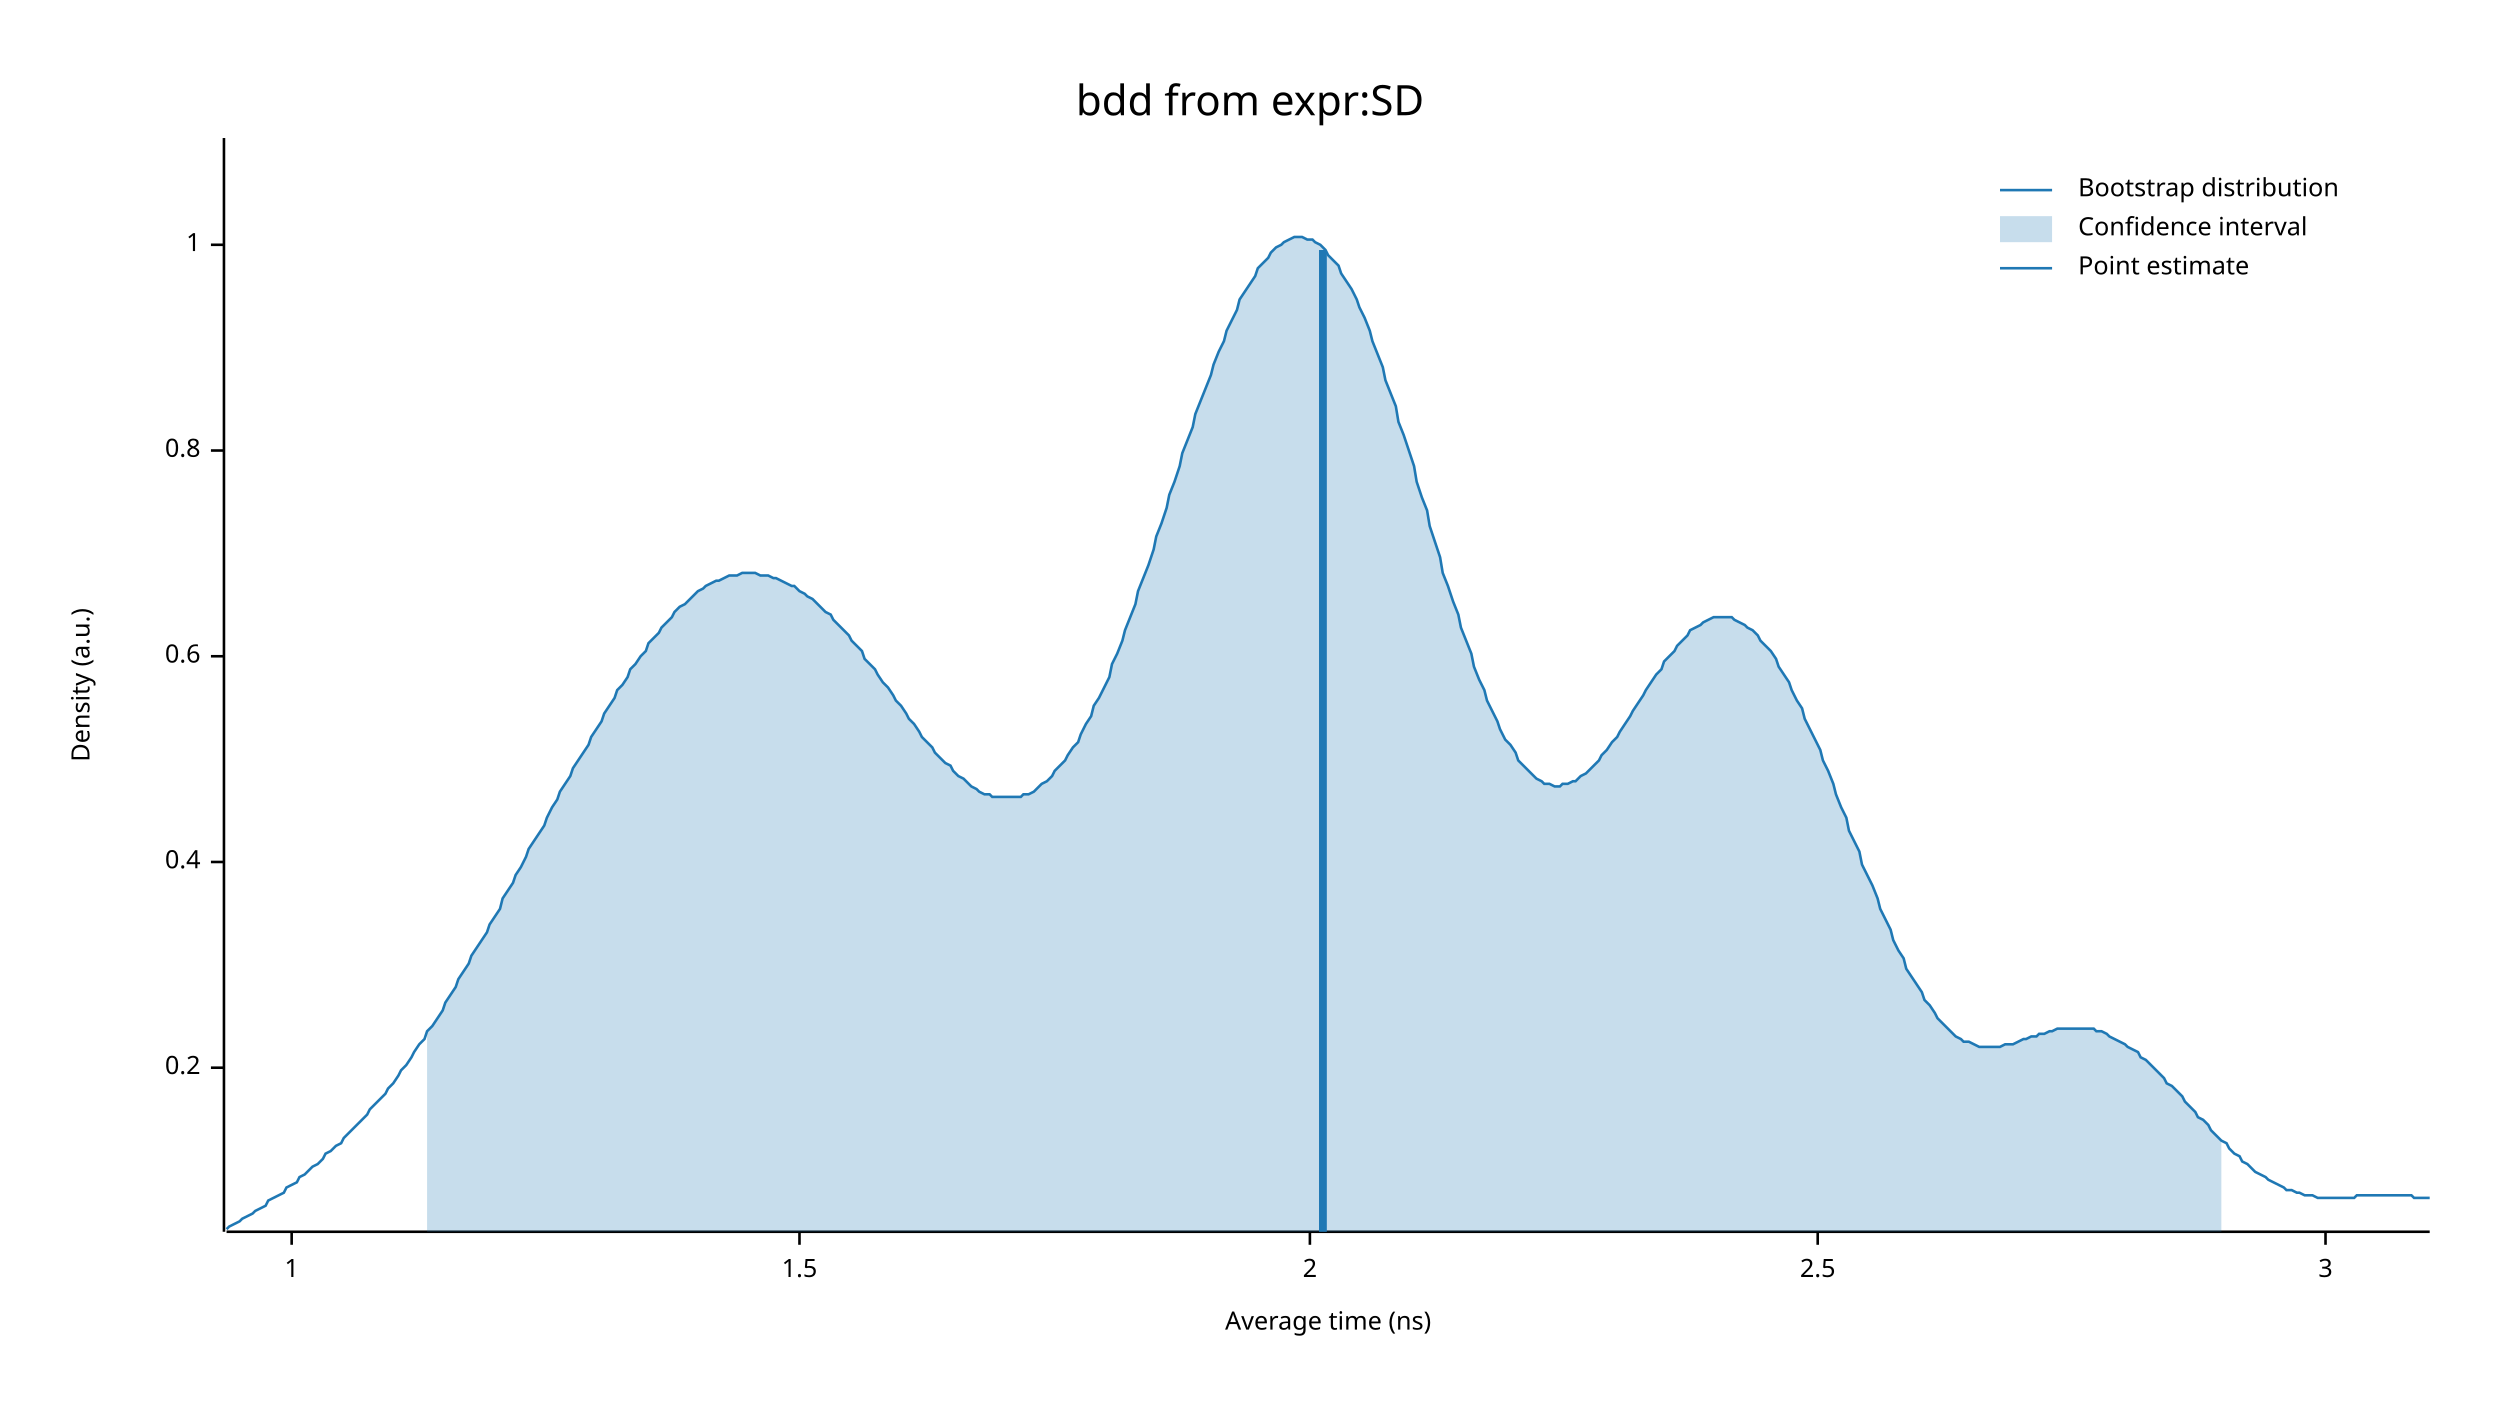
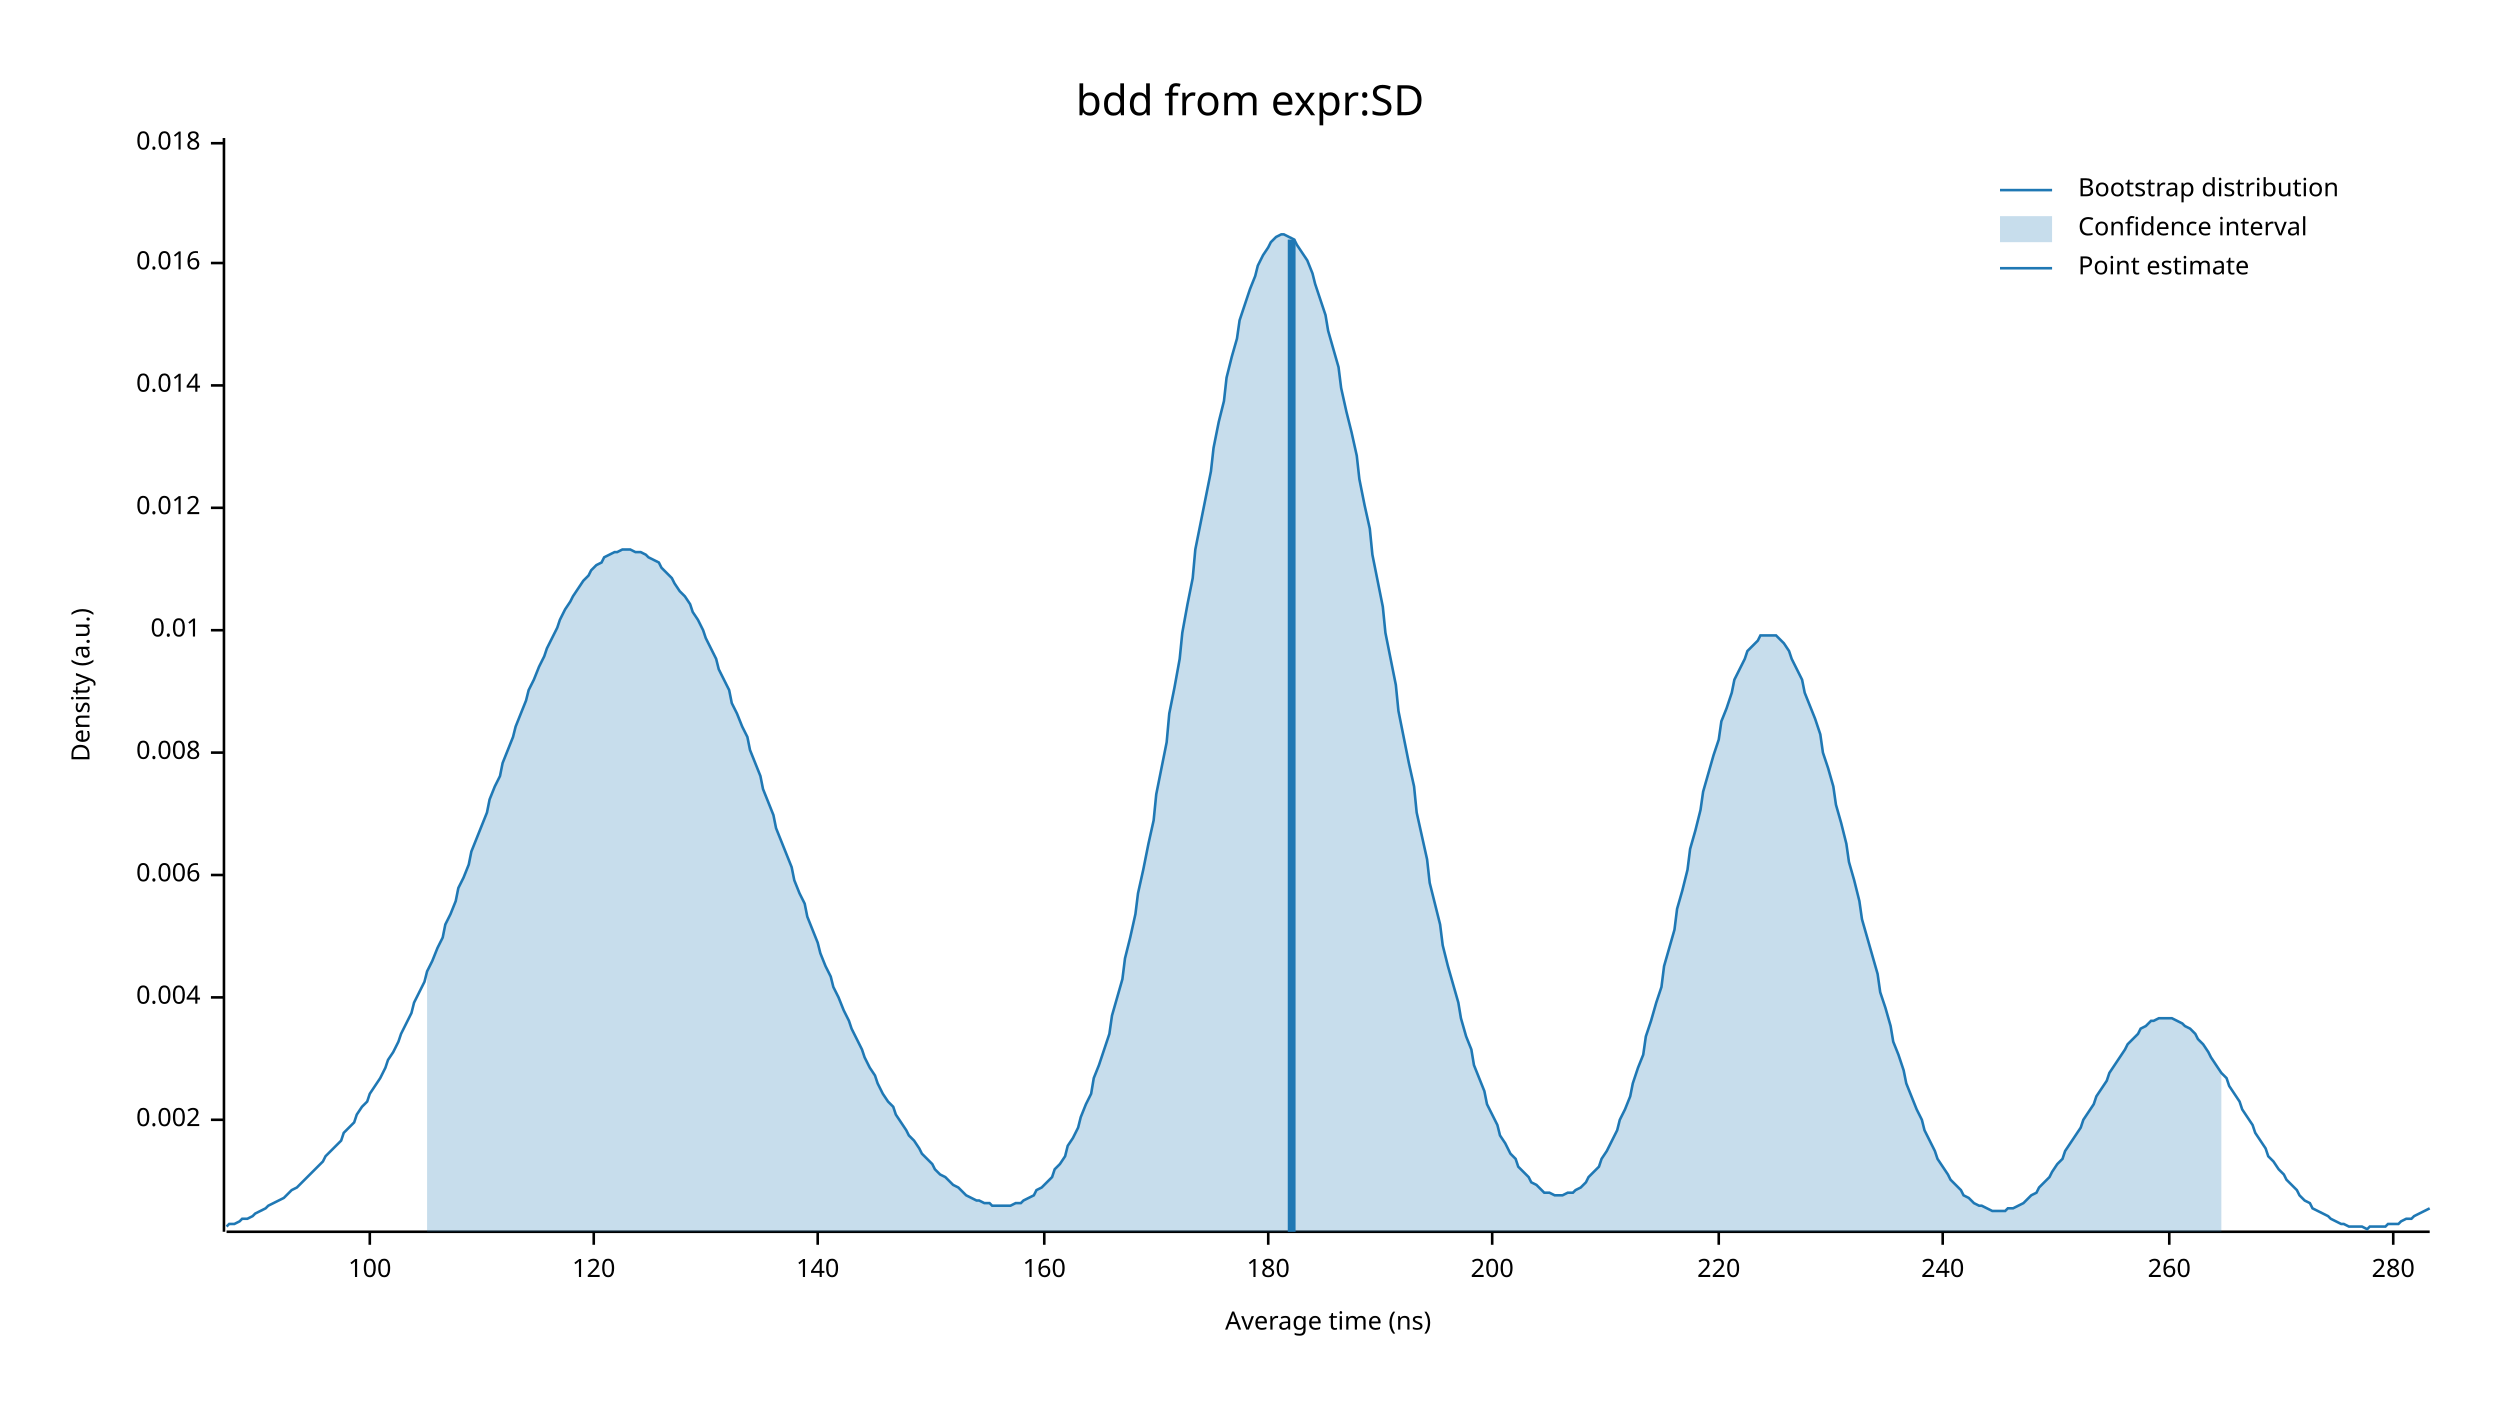
<svg xmlns="http://www.w3.org/2000/svg" width="960" height="540" viewBox="0 0 960 540">
  <text x="480" y="32" dy="0.76em" text-anchor="middle" font-family="sans-serif" font-size="16.129" opacity="1" fill="#000000">
bdd from expr:SD
</text>
  <text x="27" y="263" dy="0.76em" text-anchor="middle" font-family="sans-serif" font-size="9.677" opacity="1" fill="#000000" transform="rotate(270, 27, 263)">
Density (a.u.)
</text>
  <text x="510" y="513" dy="-0.5ex" text-anchor="middle" font-family="sans-serif" font-size="9.677" opacity="1" fill="#000000">
Average time (ns)
</text>
  <polyline fill="none" opacity="1" stroke="#000000" stroke-width="1" points="86,53 86,473 " />
-   <text x="77" y="410" dy="0.5ex" text-anchor="end" font-family="sans-serif" font-size="9.677" opacity="1" fill="#000000">
- 0.2
+   <text x="77" y="430" dy="0.5ex" text-anchor="end" font-family="sans-serif" font-size="9.677" opacity="1" fill="#000000">
+ 0.002
</text>
-   <polyline fill="none" opacity="1" stroke="#000000" stroke-width="1" points="81,410 86,410 " />
-   <text x="77" y="331" dy="0.5ex" text-anchor="end" font-family="sans-serif" font-size="9.677" opacity="1" fill="#000000">
- 0.4
+   <polyline fill="none" opacity="1" stroke="#000000" stroke-width="1" points="81,430 86,430 " />
+   <text x="77" y="383" dy="0.5ex" text-anchor="end" font-family="sans-serif" font-size="9.677" opacity="1" fill="#000000">
+ 0.004
</text>
-   <polyline fill="none" opacity="1" stroke="#000000" stroke-width="1" points="81,331 86,331 " />
-   <text x="77" y="252" dy="0.5ex" text-anchor="end" font-family="sans-serif" font-size="9.677" opacity="1" fill="#000000">
- 0.6
+   <polyline fill="none" opacity="1" stroke="#000000" stroke-width="1" points="81,383 86,383 " />
+   <text x="77" y="336" dy="0.5ex" text-anchor="end" font-family="sans-serif" font-size="9.677" opacity="1" fill="#000000">
+ 0.006
</text>
-   <polyline fill="none" opacity="1" stroke="#000000" stroke-width="1" points="81,252 86,252 " />
-   <text x="77" y="173" dy="0.5ex" text-anchor="end" font-family="sans-serif" font-size="9.677" opacity="1" fill="#000000">
- 0.8
+   <polyline fill="none" opacity="1" stroke="#000000" stroke-width="1" points="81,336 86,336 " />
+   <text x="77" y="289" dy="0.5ex" text-anchor="end" font-family="sans-serif" font-size="9.677" opacity="1" fill="#000000">
+ 0.008
</text>
-   <polyline fill="none" opacity="1" stroke="#000000" stroke-width="1" points="81,173 86,173 " />
-   <text x="77" y="94" dy="0.5ex" text-anchor="end" font-family="sans-serif" font-size="9.677" opacity="1" fill="#000000">
- 1
+   <polyline fill="none" opacity="1" stroke="#000000" stroke-width="1" points="81,289 86,289 " />
+   <text x="77" y="242" dy="0.5ex" text-anchor="end" font-family="sans-serif" font-size="9.677" opacity="1" fill="#000000">
+ 0.01
</text>
-   <polyline fill="none" opacity="1" stroke="#000000" stroke-width="1" points="81,94 86,94 " />
+   <polyline fill="none" opacity="1" stroke="#000000" stroke-width="1" points="81,242 86,242 " />
+   <text x="77" y="195" dy="0.5ex" text-anchor="end" font-family="sans-serif" font-size="9.677" opacity="1" fill="#000000">
+ 0.012
+ </text>
+   <polyline fill="none" opacity="1" stroke="#000000" stroke-width="1" points="81,195 86,195 " />
+   <text x="77" y="148" dy="0.5ex" text-anchor="end" font-family="sans-serif" font-size="9.677" opacity="1" fill="#000000">
+ 0.014
+ </text>
+   <polyline fill="none" opacity="1" stroke="#000000" stroke-width="1" points="81,148 86,148 " />
+   <text x="77" y="101" dy="0.5ex" text-anchor="end" font-family="sans-serif" font-size="9.677" opacity="1" fill="#000000">
+ 0.016
+ </text>
+   <polyline fill="none" opacity="1" stroke="#000000" stroke-width="1" points="81,101 86,101 " />
+   <text x="77" y="55" dy="0.5ex" text-anchor="end" font-family="sans-serif" font-size="9.677" opacity="1" fill="#000000">
+ 0.018
+ </text>
+   <polyline fill="none" opacity="1" stroke="#000000" stroke-width="1" points="81,55 86,55 " />
  <polyline fill="none" opacity="1" stroke="#000000" stroke-width="1" points="87,473 933,473 " />
-   <text x="112" y="483" dy="0.76em" text-anchor="middle" font-family="sans-serif" font-size="9.677" opacity="1" fill="#000000">
- 1
+   <text x="142" y="483" dy="0.76em" text-anchor="middle" font-family="sans-serif" font-size="9.677" opacity="1" fill="#000000">
+ 100
</text>
-   <polyline fill="none" opacity="1" stroke="#000000" stroke-width="1" points="112,473 112,478 " />
-   <text x="307" y="483" dy="0.76em" text-anchor="middle" font-family="sans-serif" font-size="9.677" opacity="1" fill="#000000">
- 1.5
+   <polyline fill="none" opacity="1" stroke="#000000" stroke-width="1" points="142,473 142,478 " />
+   <text x="228" y="483" dy="0.76em" text-anchor="middle" font-family="sans-serif" font-size="9.677" opacity="1" fill="#000000">
+ 120
</text>
-   <polyline fill="none" opacity="1" stroke="#000000" stroke-width="1" points="307,473 307,478 " />
-   <text x="503" y="483" dy="0.76em" text-anchor="middle" font-family="sans-serif" font-size="9.677" opacity="1" fill="#000000">
- 2
+   <polyline fill="none" opacity="1" stroke="#000000" stroke-width="1" points="228,473 228,478 " />
+   <text x="314" y="483" dy="0.76em" text-anchor="middle" font-family="sans-serif" font-size="9.677" opacity="1" fill="#000000">
+ 140
</text>
-   <polyline fill="none" opacity="1" stroke="#000000" stroke-width="1" points="503,473 503,478 " />
-   <text x="698" y="483" dy="0.76em" text-anchor="middle" font-family="sans-serif" font-size="9.677" opacity="1" fill="#000000">
- 2.5
+   <polyline fill="none" opacity="1" stroke="#000000" stroke-width="1" points="314,473 314,478 " />
+   <text x="401" y="483" dy="0.76em" text-anchor="middle" font-family="sans-serif" font-size="9.677" opacity="1" fill="#000000">
+ 160
</text>
-   <polyline fill="none" opacity="1" stroke="#000000" stroke-width="1" points="698,473 698,478 " />
-   <text x="893" y="483" dy="0.76em" text-anchor="middle" font-family="sans-serif" font-size="9.677" opacity="1" fill="#000000">
- 3
+   <polyline fill="none" opacity="1" stroke="#000000" stroke-width="1" points="401,473 401,478 " />
+   <text x="487" y="483" dy="0.76em" text-anchor="middle" font-family="sans-serif" font-size="9.677" opacity="1" fill="#000000">
+ 180
</text>
-   <polyline fill="none" opacity="1" stroke="#000000" stroke-width="1" points="893,473 893,478 " />
-   <polyline fill="none" opacity="1" stroke="#1F78B4" stroke-width="1" points="87,472 88,471 90,470 92,469 93,468 95,467 97,466 98,465 100,464 102,463 103,461 105,460 107,459 109,458 110,456 112,455 114,454 115,452 117,451 119,449 120,448 122,447 124,445 125,443 127,442 129,440 131,439 132,437 134,435 136,433 137,432 139,430 141,428 142,426 144,424 146,422 148,420 149,418 151,416 153,413 154,411 156,409 158,406 159,404 161,401 163,399 164,396 166,394 168,391 170,388 171,385 173,382 175,379 176,376 178,373 180,370 181,367 183,364 185,361 187,358 188,355 190,352 192,349 193,345 195,342 197,339 198,336 200,333 202,329 203,326 205,323 207,320 209,317 210,314 212,310 214,307 215,304 217,301 219,298 220,295 222,292 224,289 226,286 227,283 229,280 231,277 232,274 234,271 236,268 237,265 239,263 241,260 242,257 244,255 246,252 248,250 249,247 251,245 253,243 254,241 256,239 258,237 259,235 261,233 263,232 265,230 266,229 268,227 270,226 271,225 273,224 275,223 276,223 278,222 280,221 281,221 283,221 285,220 287,220 288,220 290,220 292,221 293,221 295,221 297,222 298,222 300,223 302,224 304,225 305,225 307,227 309,228 310,229 312,230 314,232 315,233 317,235 319,236 320,238 322,240 324,242 326,244 327,246 329,248 331,250 332,253 334,255 336,257 337,259 339,262 341,264 343,267 344,269 346,271 348,274 349,276 351,278 353,281 354,283 356,285 358,287 359,289 361,291 363,293 365,294 366,296 368,298 370,299 371,300 373,302 375,303 376,304 378,305 380,305 381,306 383,306 385,306 387,306 388,306 390,306 392,306 393,305 395,305 397,304 398,303 400,301 402,300 404,298 405,296 407,294 409,292 410,290 412,287 414,285 415,282 417,278 419,275 420,271 422,268 424,264 426,260 427,255 429,251 431,246 432,242 434,237 436,232 437,227 439,222 441,217 443,211 444,206 446,201 448,195 449,190 451,185 453,179 454,174 456,169 458,164 459,159 461,154 463,149 465,144 466,140 468,135 470,131 471,127 473,123 475,119 476,115 478,112 480,109 482,106 483,103 485,101 487,99 488,97 490,95 492,94 493,93 495,92 497,91 498,91 500,91 502,92 504,92 505,93 507,94 509,96 510,98 512,100 514,102 515,105 517,108 519,111 521,115 522,118 524,122 526,127 527,131 529,136 531,141 532,146 534,151 536,156 537,162 539,167 541,173 543,179 544,185 546,191 548,196 549,202 551,208 553,214 554,220 556,225 558,231 560,236 561,241 563,246 565,251 566,256 568,261 570,265 571,269 573,273 575,277 576,280 578,284 580,286 582,289 583,292 585,294 587,296 588,297 590,299 592,300 593,301 595,301 597,302 599,302 600,301 602,301 604,300 605,300 607,298 609,297 610,296 612,294 614,292 615,290 617,288 619,285 621,283 622,281 624,278 626,275 627,273 629,270 631,267 632,265 634,262 636,259 638,257 639,254 641,252 643,250 644,248 646,246 648,244 649,242 651,241 653,240 654,239 656,238 658,237 660,237 661,237 663,237 665,237 666,238 668,239 670,240 671,241 673,242 675,244 676,246 678,248 680,250 682,253 683,256 685,259 687,262 688,265 690,269 692,272 693,276 695,280 697,284 699,288 700,292 702,296 704,301 705,305 707,310 709,314 710,319 712,323 714,327 715,332 717,336 719,340 721,345 722,349 724,353 726,357 727,361 729,365 731,368 732,372 734,375 736,378 738,381 739,384 741,386 743,389 744,391 746,393 748,395 749,396 751,398 753,399 754,400 756,400 758,401 760,402 761,402 763,402 765,402 766,402 768,402 770,401 771,401 773,401 775,400 777,399 778,399 780,398 782,398 783,397 785,397 787,396 788,396 790,395 792,395 793,395 795,395 797,395 799,395 800,395 802,395 804,395 805,396 807,396 809,397 810,398 812,399 814,400 816,401 817,402 819,403 821,404 822,406 824,407 826,409 827,410 829,412 831,414 832,416 834,417 836,419 838,421 839,423 841,425 843,427 844,429 846,430 848,432 849,434 851,436 853,438 855,439 856,441 858,443 860,444 861,446 863,447 865,449 866,450 868,451 870,452 871,453 873,454 875,455 877,456 878,457 880,457 882,458 883,458 885,459 887,459 888,459 890,460 892,460 894,460 895,460 897,460 899,460 900,460 902,460 904,460 905,459 907,459 909,459 910,459 912,459 914,459 916,459 917,459 919,459 921,459 922,459 924,459 926,459 927,460 929,460 931,460 933,460 " />
-   <polygon opacity="0.25" fill="#1F78B4" points="164,396 166,394 168,391 170,388 171,385 173,382 175,379 176,376 178,373 180,370 181,367 183,364 185,361 187,358 188,355 190,352 192,349 193,345 195,342 197,339 198,336 200,333 202,329 203,326 205,323 207,320 209,317 210,314 212,310 214,307 215,304 217,301 219,298 220,295 222,292 224,289 226,286 227,283 229,280 231,277 232,274 234,271 236,268 237,265 239,263 241,260 242,257 244,255 246,252 248,250 249,247 251,245 253,243 254,241 256,239 258,237 259,235 261,233 263,232 265,230 266,229 268,227 270,226 271,225 273,224 275,223 276,223 278,222 280,221 281,221 283,221 285,220 287,220 288,220 290,220 292,221 293,221 295,221 297,222 298,222 300,223 302,224 304,225 305,225 307,227 309,228 310,229 312,230 314,232 315,233 317,235 319,236 320,238 322,240 324,242 326,244 327,246 329,248 331,250 332,253 334,255 336,257 337,259 339,262 341,264 343,267 344,269 346,271 348,274 349,276 351,278 353,281 354,283 356,285 358,287 359,289 361,291 363,293 365,294 366,296 368,298 370,299 371,300 373,302 375,303 376,304 378,305 380,305 381,306 383,306 385,306 387,306 388,306 390,306 392,306 393,305 395,305 397,304 398,303 400,301 402,300 404,298 405,296 407,294 409,292 410,290 412,287 414,285 415,282 417,278 419,275 420,271 422,268 424,264 426,260 427,255 429,251 431,246 432,242 434,237 436,232 437,227 439,222 441,217 443,211 444,206 446,201 448,195 449,190 451,185 453,179 454,174 456,169 458,164 459,159 461,154 463,149 465,144 466,140 468,135 470,131 471,127 473,123 475,119 476,115 478,112 480,109 482,106 483,103 485,101 487,99 488,97 490,95 492,94 493,93 495,92 497,91 498,91 500,91 502,92 504,92 505,93 507,94 509,96 510,98 512,100 514,102 515,105 517,108 519,111 521,115 522,118 524,122 526,127 527,131 529,136 531,141 532,146 534,151 536,156 537,162 539,167 541,173 543,179 544,185 546,191 548,196 549,202 551,208 553,214 554,220 556,225 558,231 560,236 561,241 563,246 565,251 566,256 568,261 570,265 571,269 573,273 575,277 576,280 578,284 580,286 582,289 583,292 585,294 587,296 588,297 590,299 592,300 593,301 595,301 597,302 599,302 600,301 602,301 604,300 605,300 607,298 609,297 610,296 612,294 614,292 615,290 617,288 619,285 621,283 622,281 624,278 626,275 627,273 629,270 631,267 632,265 634,262 636,259 638,257 639,254 641,252 643,250 644,248 646,246 648,244 649,242 651,241 653,240 654,239 656,238 658,237 660,237 661,237 663,237 665,237 666,238 668,239 670,240 671,241 673,242 675,244 676,246 678,248 680,250 682,253 683,256 685,259 687,262 688,265 690,269 692,272 693,276 695,280 697,284 699,288 700,292 702,296 704,301 705,305 707,310 709,314 710,319 712,323 714,327 715,332 717,336 719,340 721,345 722,349 724,353 726,357 727,361 729,365 731,368 732,372 734,375 736,378 738,381 739,384 741,386 743,389 744,391 746,393 748,395 749,396 751,398 753,399 754,400 756,400 758,401 760,402 761,402 763,402 765,402 766,402 768,402 770,401 771,401 773,401 775,400 777,399 778,399 780,398 782,398 783,397 785,397 787,396 788,396 790,395 792,395 793,395 795,395 797,395 799,395 800,395 802,395 804,395 805,396 807,396 809,397 810,398 812,399 814,400 816,401 817,402 819,403 821,404 822,406 824,407 826,409 827,410 829,412 831,414 832,416 834,417 836,419 838,421 839,423 841,425 843,427 844,429 846,430 848,432 849,434 851,436 853,438 853,473 164,473 " />
-   <polyline fill="none" opacity="1" stroke="#1F78B4" stroke-width="3" points="508,473 508,96 " />
+   <polyline fill="none" opacity="1" stroke="#000000" stroke-width="1" points="487,473 487,478 " />
+   <text x="573" y="483" dy="0.76em" text-anchor="middle" font-family="sans-serif" font-size="9.677" opacity="1" fill="#000000">
+ 200
+ </text>
+   <polyline fill="none" opacity="1" stroke="#000000" stroke-width="1" points="573,473 573,478 " />
+   <text x="660" y="483" dy="0.76em" text-anchor="middle" font-family="sans-serif" font-size="9.677" opacity="1" fill="#000000">
+ 220
+ </text>
+   <polyline fill="none" opacity="1" stroke="#000000" stroke-width="1" points="660,473 660,478 " />
+   <text x="746" y="483" dy="0.76em" text-anchor="middle" font-family="sans-serif" font-size="9.677" opacity="1" fill="#000000">
+ 240
+ </text>
+   <polyline fill="none" opacity="1" stroke="#000000" stroke-width="1" points="746,473 746,478 " />
+   <text x="833" y="483" dy="0.76em" text-anchor="middle" font-family="sans-serif" font-size="9.677" opacity="1" fill="#000000">
+ 260
+ </text>
+   <polyline fill="none" opacity="1" stroke="#000000" stroke-width="1" points="833,473 833,478 " />
+   <text x="919" y="483" dy="0.76em" text-anchor="middle" font-family="sans-serif" font-size="9.677" opacity="1" fill="#000000">
+ 280
+ </text>
+   <polyline fill="none" opacity="1" stroke="#000000" stroke-width="1" points="919,473 919,478 " />
+   <polyline fill="none" opacity="1" stroke="#1F78B4" stroke-width="1" points="87,471 88,470 90,470 92,469 93,468 95,468 97,467 98,466 100,465 102,464 103,463 105,462 107,461 109,460 110,459 112,457 114,456 115,455 117,453 119,451 120,450 122,448 124,446 125,444 127,442 129,440 131,438 132,435 134,433 136,431 137,428 139,425 141,423 142,420 144,417 146,414 148,410 149,407 151,404 153,400 154,397 156,393 158,389 159,385 161,381 163,377 164,373 166,369 168,364 170,360 171,355 173,351 175,346 176,341 178,337 180,332 181,327 183,322 185,317 187,312 188,307 190,302 192,298 193,293 195,288 197,283 198,279 200,274 202,269 203,265 205,261 207,256 209,252 210,249 212,245 214,241 215,238 217,234 219,231 220,229 222,226 224,223 226,221 227,219 229,217 231,216 232,214 234,213 236,212 237,212 239,211 241,211 242,211 244,212 246,212 248,213 249,214 251,215 253,216 254,218 256,220 258,222 259,224 261,227 263,229 265,232 266,235 268,238 270,242 271,245 273,249 275,253 276,257 278,261 280,265 281,270 283,274 285,279 287,283 288,288 290,293 292,298 293,303 295,308 297,313 298,318 300,323 302,328 304,333 305,338 307,343 309,347 310,352 312,357 314,362 315,366 317,371 319,375 320,379 322,383 324,388 326,392 327,395 329,399 331,403 332,406 334,410 336,413 337,416 339,420 341,423 343,425 344,428 346,431 348,434 349,436 351,438 353,441 354,443 356,445 358,447 359,449 361,451 363,452 365,454 366,455 368,456 370,458 371,459 373,460 375,461 376,461 378,462 380,462 381,463 383,463 385,463 387,463 388,463 390,462 392,462 393,461 395,460 397,459 398,457 400,456 402,454 404,452 405,449 407,447 409,444 410,440 412,437 414,433 415,429 417,424 419,420 420,414 422,409 424,403 426,397 427,390 429,383 431,376 432,368 434,360 436,351 437,343 439,334 441,324 443,315 444,305 446,295 448,285 449,274 451,264 453,253 454,243 456,232 458,222 459,211 461,201 463,191 465,181 466,172 468,162 470,154 471,145 473,137 475,130 476,123 478,117 480,111 482,106 483,102 485,98 487,95 488,93 490,91 492,90 493,90 495,91 497,92 498,94 500,97 502,100 504,105 505,109 507,115 509,121 510,127 512,134 514,141 515,149 517,158 519,166 521,175 522,184 524,194 526,203 527,213 529,223 531,233 532,243 534,253 536,263 537,273 539,283 541,293 543,302 544,312 546,321 548,330 549,339 551,347 553,355 554,363 556,371 558,378 560,385 561,391 563,398 565,403 566,409 568,414 570,419 571,424 573,428 575,432 576,436 578,439 580,443 582,445 583,448 585,450 587,452 588,454 590,455 592,457 593,458 595,458 597,459 599,459 600,459 602,458 604,458 605,457 607,456 609,454 610,452 612,450 614,448 615,445 617,442 619,438 621,434 622,430 624,426 626,421 627,416 629,410 631,405 632,398 634,392 636,385 638,379 639,371 641,364 643,357 644,349 646,342 648,334 649,326 651,319 653,311 654,304 656,297 658,290 660,284 661,277 663,272 665,266 666,261 668,257 670,253 671,250 673,248 675,246 676,244 678,244 680,244 682,244 683,245 685,247 687,250 688,253 690,257 692,261 693,266 695,271 697,276 699,282 700,289 702,295 704,302 705,309 707,316 709,324 710,331 712,338 714,346 715,353 717,360 719,367 721,374 722,381 724,387 726,394 727,400 729,405 731,411 732,416 734,421 736,426 738,430 739,434 741,438 743,442 744,445 746,448 748,451 749,453 751,455 753,457 754,459 756,460 758,462 760,463 761,463 763,464 765,465 766,465 768,465 770,465 771,464 773,464 775,463 777,462 778,461 780,459 782,458 783,456 785,454 787,452 788,450 790,447 792,445 793,442 795,439 797,436 799,433 800,430 802,427 804,424 805,421 807,418 809,415 810,412 812,409 814,406 816,403 817,401 819,399 821,397 822,395 824,394 826,392 827,392 829,391 831,391 832,391 834,391 836,392 838,393 839,394 841,395 843,397 844,399 846,401 848,404 849,406 851,409 853,412 855,414 856,417 858,420 860,423 861,426 863,429 865,432 866,435 868,438 870,441 871,444 873,446 875,449 877,451 878,453 880,455 882,457 883,459 885,461 887,462 888,464 890,465 892,466 894,467 895,468 897,469 899,470 900,470 902,471 904,471 905,471 907,471 909,472 910,471 912,471 914,471 916,471 917,470 919,470 921,470 922,469 924,468 926,468 927,467 929,466 931,465 933,464 " />
+   <polygon opacity="0.25" fill="#1F78B4" points="164,373 166,369 168,364 170,360 171,355 173,351 175,346 176,341 178,337 180,332 181,327 183,322 185,317 187,312 188,307 190,302 192,298 193,293 195,288 197,283 198,279 200,274 202,269 203,265 205,261 207,256 209,252 210,249 212,245 214,241 215,238 217,234 219,231 220,229 222,226 224,223 226,221 227,219 229,217 231,216 232,214 234,213 236,212 237,212 239,211 241,211 242,211 244,212 246,212 248,213 249,214 251,215 253,216 254,218 256,220 258,222 259,224 261,227 263,229 265,232 266,235 268,238 270,242 271,245 273,249 275,253 276,257 278,261 280,265 281,270 283,274 285,279 287,283 288,288 290,293 292,298 293,303 295,308 297,313 298,318 300,323 302,328 304,333 305,338 307,343 309,347 310,352 312,357 314,362 315,366 317,371 319,375 320,379 322,383 324,388 326,392 327,395 329,399 331,403 332,406 334,410 336,413 337,416 339,420 341,423 343,425 344,428 346,431 348,434 349,436 351,438 353,441 354,443 356,445 358,447 359,449 361,451 363,452 365,454 366,455 368,456 370,458 371,459 373,460 375,461 376,461 378,462 380,462 381,463 383,463 385,463 387,463 388,463 390,462 392,462 393,461 395,460 397,459 398,457 400,456 402,454 404,452 405,449 407,447 409,444 410,440 412,437 414,433 415,429 417,424 419,420 420,414 422,409 424,403 426,397 427,390 429,383 431,376 432,368 434,360 436,351 437,343 439,334 441,324 443,315 444,305 446,295 448,285 449,274 451,264 453,253 454,243 456,232 458,222 459,211 461,201 463,191 465,181 466,172 468,162 470,154 471,145 473,137 475,130 476,123 478,117 480,111 482,106 483,102 485,98 487,95 488,93 490,91 492,90 493,90 495,91 497,92 498,94 500,97 502,100 504,105 505,109 507,115 509,121 510,127 512,134 514,141 515,149 517,158 519,166 521,175 522,184 524,194 526,203 527,213 529,223 531,233 532,243 534,253 536,263 537,273 539,283 541,293 543,302 544,312 546,321 548,330 549,339 551,347 553,355 554,363 556,371 558,378 560,385 561,391 563,398 565,403 566,409 568,414 570,419 571,424 573,428 575,432 576,436 578,439 580,443 582,445 583,448 585,450 587,452 588,454 590,455 592,457 593,458 595,458 597,459 599,459 600,459 602,458 604,458 605,457 607,456 609,454 610,452 612,450 614,448 615,445 617,442 619,438 621,434 622,430 624,426 626,421 627,416 629,410 631,405 632,398 634,392 636,385 638,379 639,371 641,364 643,357 644,349 646,342 648,334 649,326 651,319 653,311 654,304 656,297 658,290 660,284 661,277 663,272 665,266 666,261 668,257 670,253 671,250 673,248 675,246 676,244 678,244 680,244 682,244 683,245 685,247 687,250 688,253 690,257 692,261 693,266 695,271 697,276 699,282 700,289 702,295 704,302 705,309 707,316 709,324 710,331 712,338 714,346 715,353 717,360 719,367 721,374 722,381 724,387 726,394 727,400 729,405 731,411 732,416 734,421 736,426 738,430 739,434 741,438 743,442 744,445 746,448 748,451 749,453 751,455 753,457 754,459 756,460 758,462 760,463 761,463 763,464 765,465 766,465 768,465 770,465 771,464 773,464 775,463 777,462 778,461 780,459 782,458 783,456 785,454 787,452 788,450 790,447 792,445 793,442 795,439 797,436 799,433 800,430 802,427 804,424 805,421 807,418 809,415 810,412 812,409 814,406 816,403 817,401 819,399 821,397 822,395 824,394 826,392 827,392 829,391 831,391 832,391 834,391 836,392 838,393 839,394 841,395 843,397 844,399 846,401 848,404 849,406 851,409 853,412 853,473 164,473 " />
+   <polyline fill="none" opacity="1" stroke="#1F78B4" stroke-width="3" points="496,473 496,92 " />
  <text x="798" y="68" dy="0.76em" text-anchor="start" font-family="sans-serif" font-size="9.677" opacity="1" fill="#000000">
Bootstrap distribution
</text>
  <text x="798" y="83" dy="0.76em" text-anchor="start" font-family="sans-serif" font-size="9.677" opacity="1" fill="#000000">
Confidence interval
</text>
  <text x="798" y="98" dy="0.76em" text-anchor="start" font-family="sans-serif" font-size="9.677" opacity="1" fill="#000000">
Point estimate
</text>
  <polyline fill="none" opacity="1" stroke="#1F78B4" stroke-width="1" points="768,73 788,73 " />
  <rect x="768" y="83" width="20" height="10" opacity="0.25" fill="#1F78B4" stroke="none" />
  <polyline fill="none" opacity="1" stroke="#1F78B4" stroke-width="1" points="768,103 788,103 " />
</svg>
